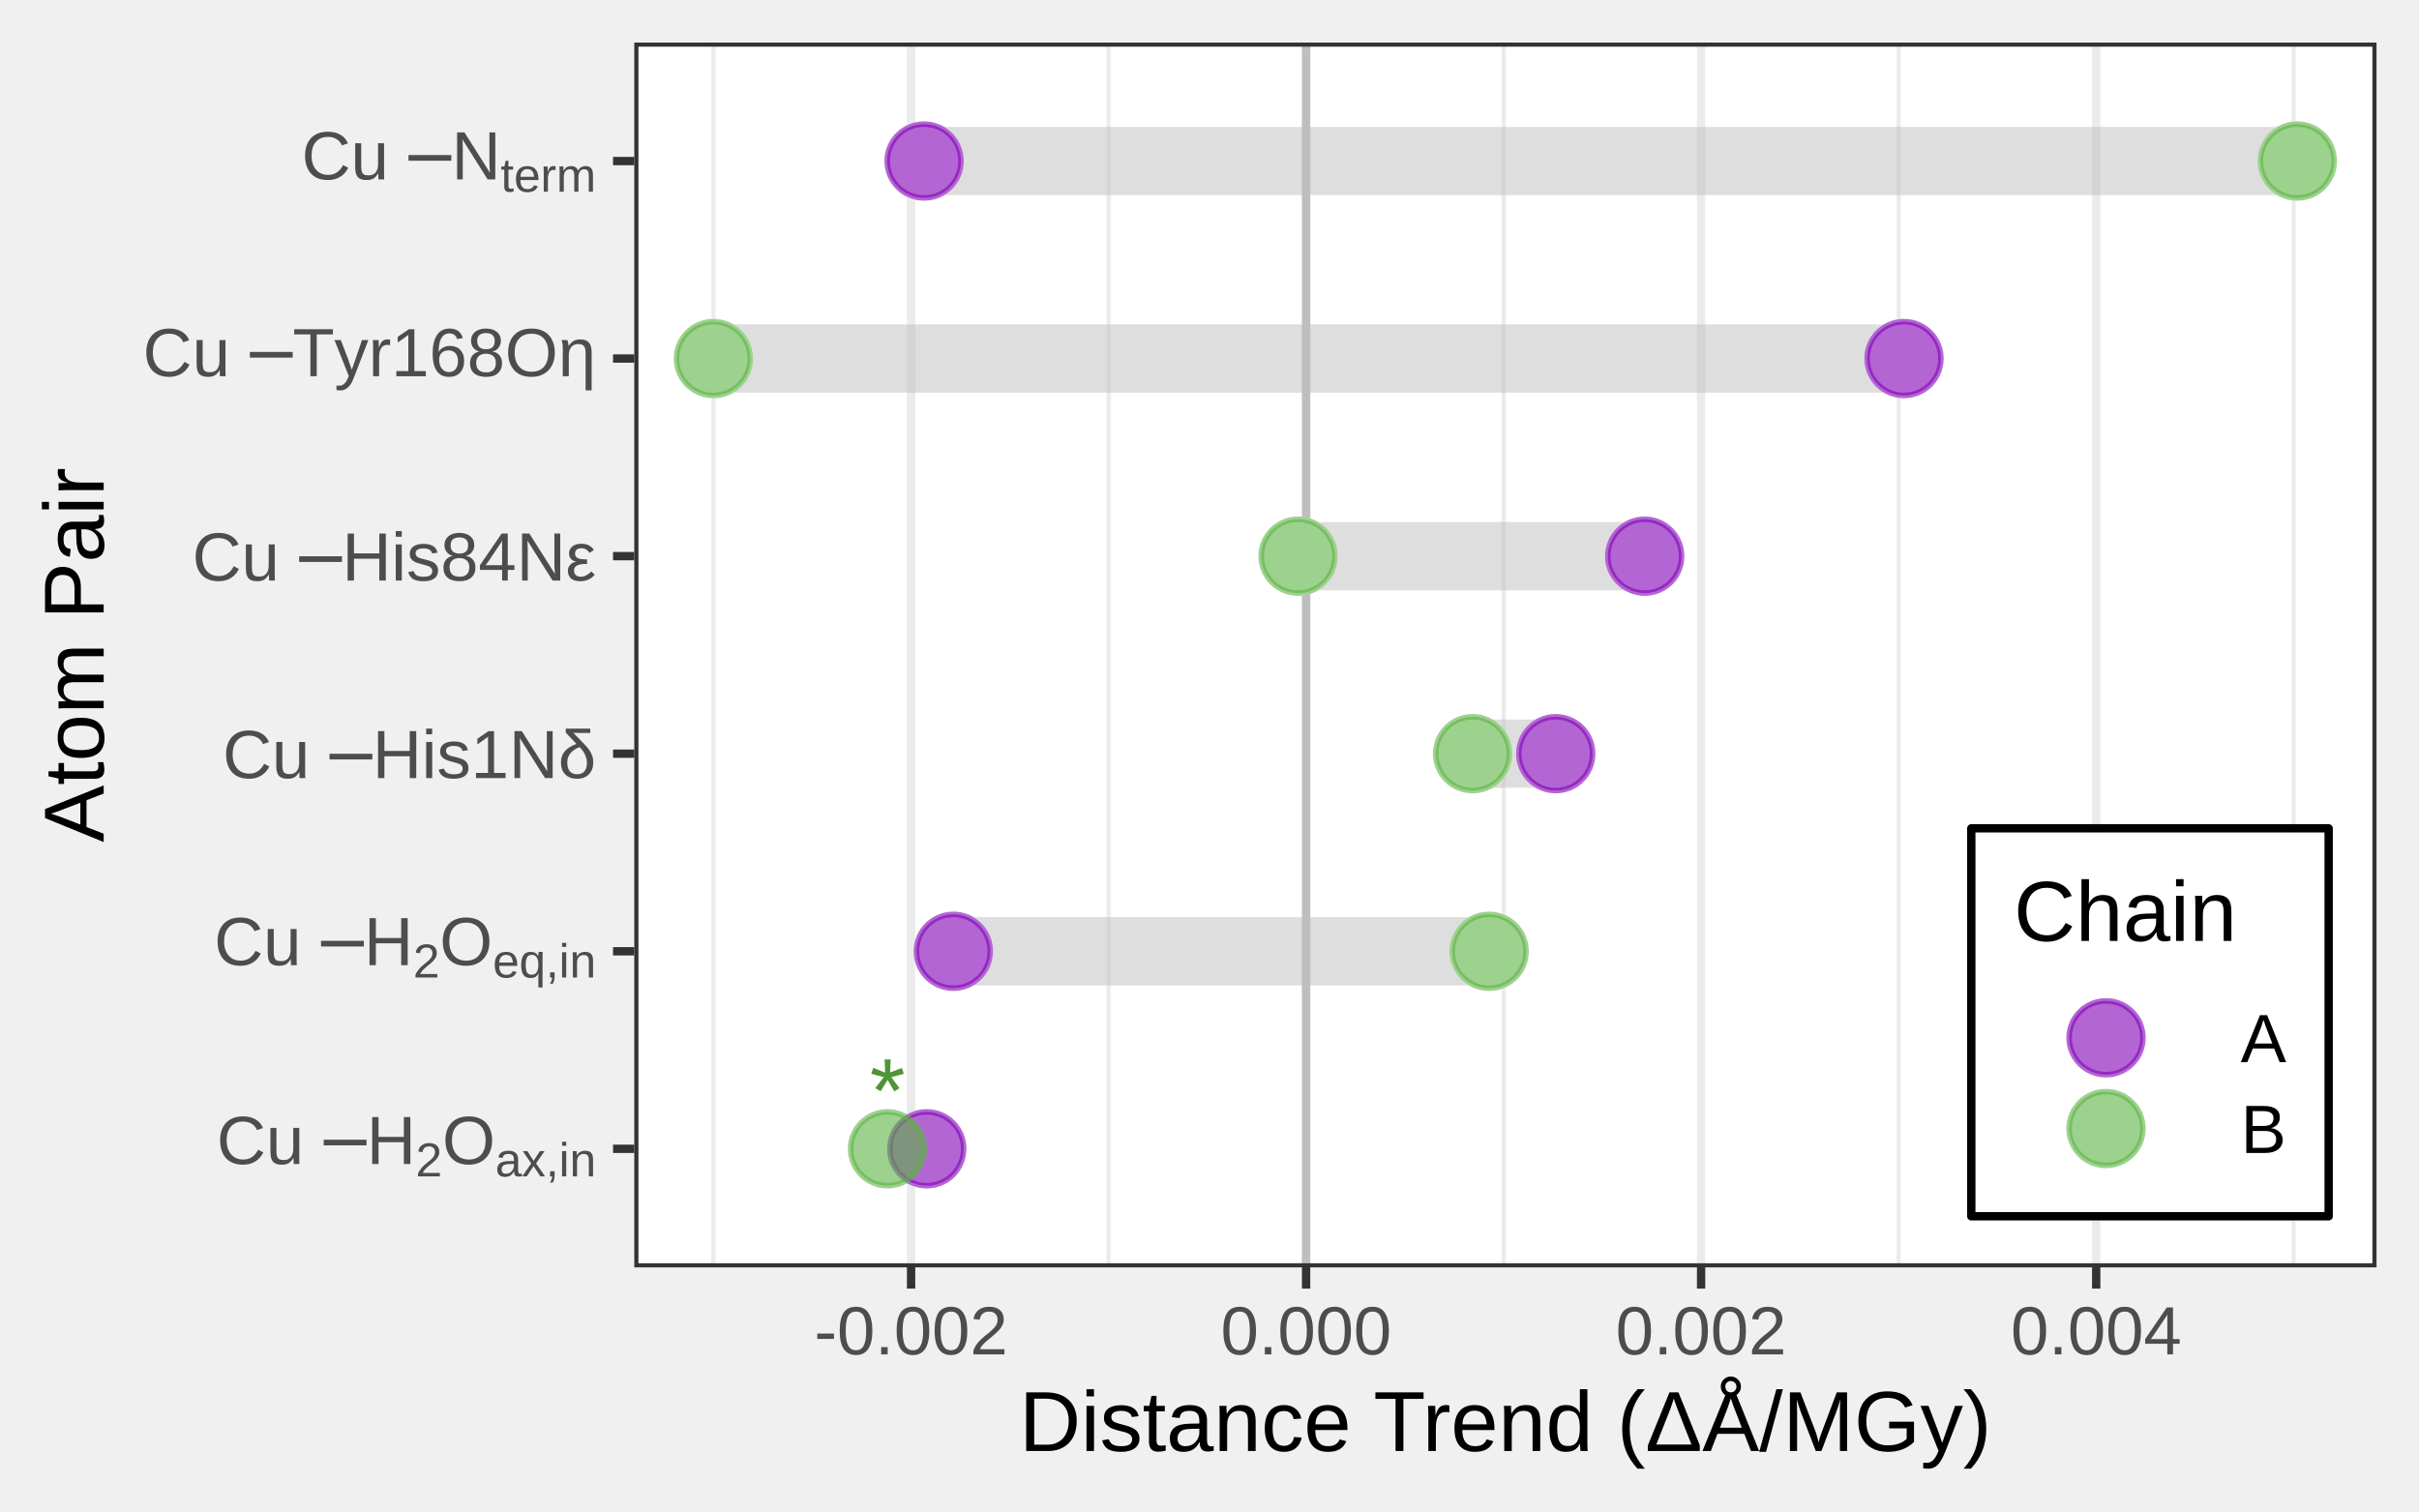
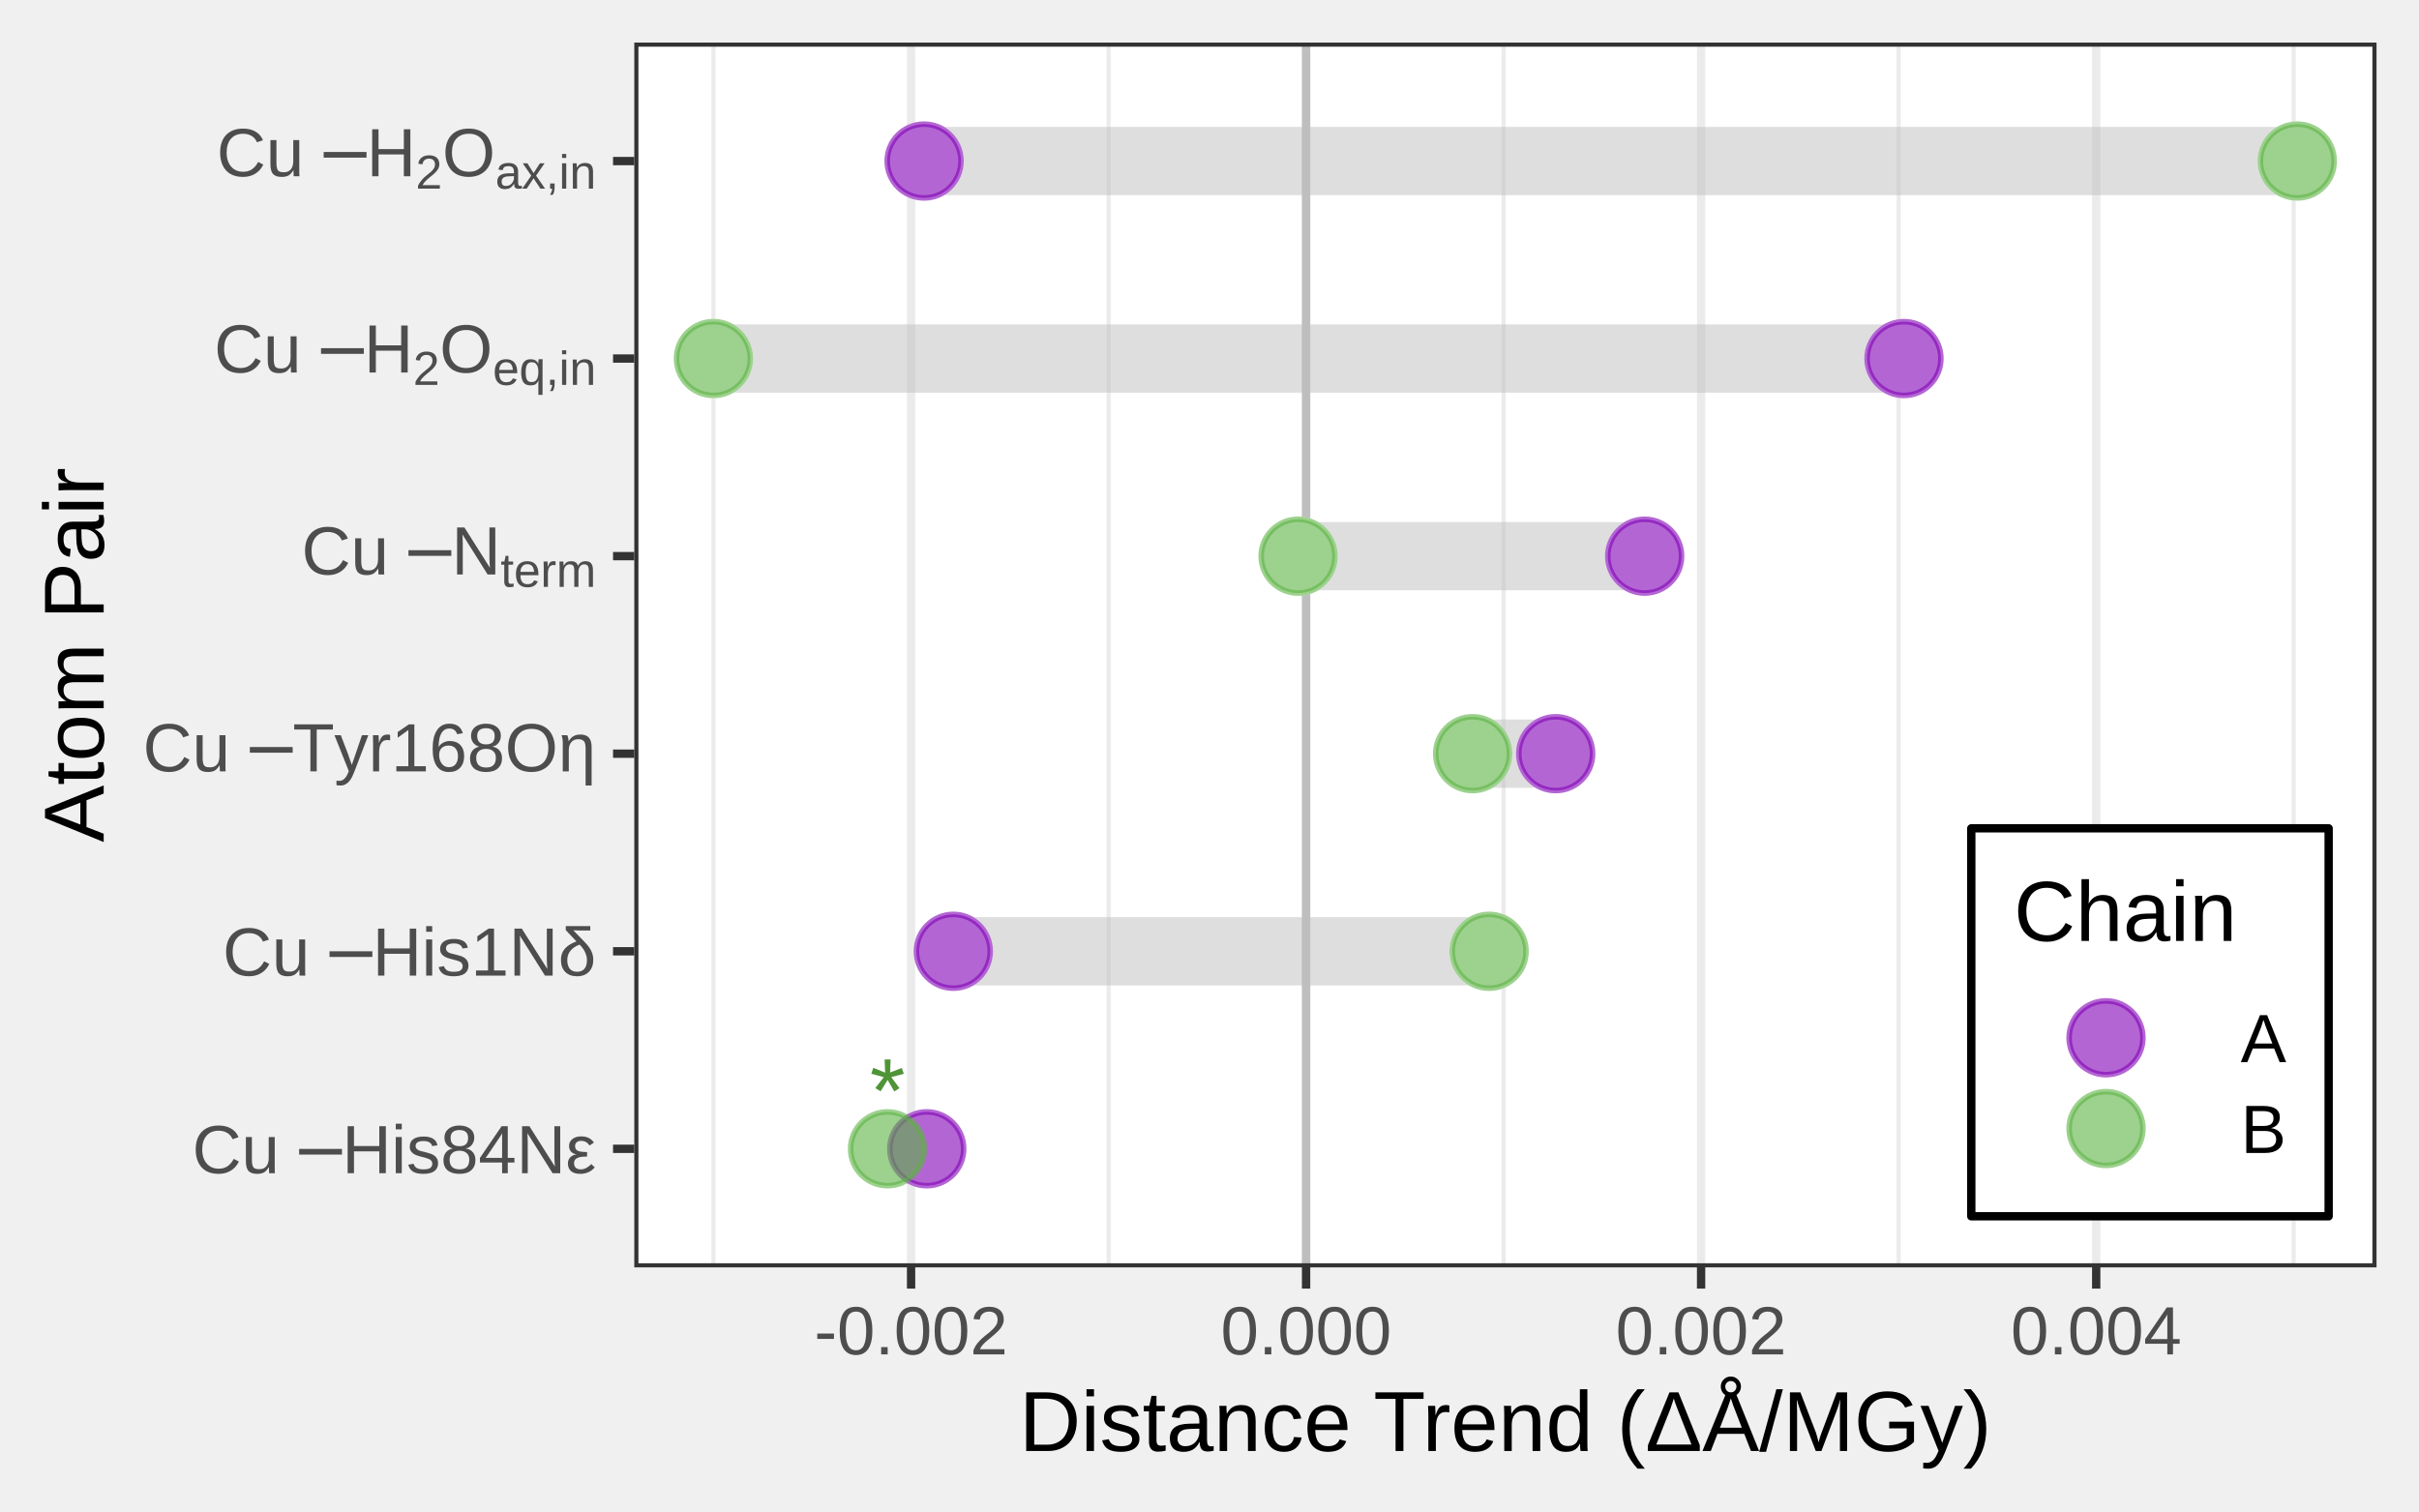
<svg xmlns="http://www.w3.org/2000/svg" width="226.77pt" height="141.73pt" viewBox="0 0 226.77 141.73">
  <g class="svglite">
    <defs>
      <style type="text/css">
    .svglite line, .svglite polyline, .svglite polygon, .svglite path, .svglite rect, .svglite circle {
      fill: none;
      stroke: #000000;
      stroke-linecap: round;
      stroke-linejoin: round;
      stroke-miterlimit: 10.00;
    }
    .svglite text {
      white-space: pre;
    }
    .svglite g.glyphgroup path {
      fill: inherit;
      stroke: none;
    }
  </style>
    </defs>
    <rect width="100%" height="100%" style="stroke: none; fill: none;" />
    <defs>
      <clipPath id="cpMC4wMHwyMjYuNzd8MC4wMHwxNDEuNzM=">
        <rect x="0.00" y="0.00" width="226.77" height="141.73" />
      </clipPath>
    </defs>
    <g clip-path="url(#cpMC4wMHwyMjYuNzd8MC4wMHwxNDEuNzM=)">
</g>
    <defs>
      <clipPath id="cpNTkuNDZ8MjIyLjc5fDMuOTl8MTE4Ljgz">
        <rect x="59.46" y="3.99" width="163.33" height="114.85" />
      </clipPath>
    </defs>
    <g clip-path="url(#cpNTkuNDZ8MjIyLjc5fDMuOTl8MTE4Ljgz)">
      <rect x="59.46" y="3.99" width="163.33" height="114.85" style="stroke-width: 0.78; stroke: none; fill: #FFFFFF;" />
      <polyline points="66.89,118.83 66.89,3.99 " style="stroke-width: 0.39; stroke: #EBEBEB; stroke-linecap: butt;" />
      <polyline points="103.93,118.83 103.93,3.99 " style="stroke-width: 0.39; stroke: #EBEBEB; stroke-linecap: butt;" />
      <polyline points="140.96,118.83 140.96,3.99 " style="stroke-width: 0.39; stroke: #EBEBEB; stroke-linecap: butt;" />
      <polyline points="177.99,118.83 177.99,3.99 " style="stroke-width: 0.39; stroke: #EBEBEB; stroke-linecap: butt;" />
      <polyline points="215.02,118.83 215.02,3.99 " style="stroke-width: 0.39; stroke: #EBEBEB; stroke-linecap: butt;" />
      <polyline points="85.41,118.83 85.41,3.99 " style="stroke-width: 0.78; stroke: #EBEBEB; stroke-linecap: butt;" />
      <polyline points="122.44,118.83 122.44,3.99 " style="stroke-width: 0.78; stroke: #EBEBEB; stroke-linecap: butt;" />
      <polyline points="159.47,118.83 159.47,3.99 " style="stroke-width: 0.78; stroke: #EBEBEB; stroke-linecap: butt;" />
      <polyline points="196.51,118.83 196.51,3.99 " style="stroke-width: 0.78; stroke: #EBEBEB; stroke-linecap: butt;" />
      <line x1="122.44" y1="118.83" x2="122.44" y2="3.99" style="stroke-width: 0.78; stroke: #BEBEBE; stroke-linecap: butt;" />
      <line x1="86.88" y1="107.72" x2="83.20" y2="107.72" style="stroke-width: 6.40; stroke: #BEBEBE; stroke-opacity: 0.50; stroke-linecap: butt;" />
      <line x1="89.37" y1="89.20" x2="139.60" y2="89.20" style="stroke-width: 6.40; stroke: #BEBEBE; stroke-opacity: 0.50; stroke-linecap: butt;" />
      <line x1="145.84" y1="70.67" x2="138.05" y2="70.67" style="stroke-width: 6.40; stroke: #BEBEBE; stroke-opacity: 0.50; stroke-linecap: butt;" />
      <line x1="154.18" y1="52.15" x2="121.69" y2="52.15" style="stroke-width: 6.40; stroke: #BEBEBE; stroke-opacity: 0.50; stroke-linecap: butt;" />
      <line x1="178.49" y1="33.62" x2="66.88" y2="33.62" style="stroke-width: 6.40; stroke: #BEBEBE; stroke-opacity: 0.50; stroke-linecap: butt;" />
      <line x1="86.63" y1="15.10" x2="215.36" y2="15.10" style="stroke-width: 6.40; stroke: #BEBEBE; stroke-opacity: 0.50; stroke-linecap: butt;" />
-       <circle cx="178.49" cy="33.62" r="3.46" style="stroke-width: 0.52; stroke: #FFFFFF; fill: #FFFFFF;" />
-       <circle cx="66.88" cy="33.62" r="3.46" style="stroke-width: 0.52; stroke: #FFFFFF; fill: #FFFFFF;" />
-       <circle cx="86.63" cy="15.10" r="3.46" style="stroke-width: 0.52; stroke: #FFFFFF; fill: #FFFFFF;" />
-       <circle cx="215.36" cy="15.10" r="3.46" style="stroke-width: 0.52; stroke: #FFFFFF; fill: #FFFFFF;" />
      <circle cx="145.84" cy="70.67" r="3.46" style="stroke-width: 0.52; stroke: #FFFFFF; fill: #FFFFFF;" />
      <circle cx="138.05" cy="70.67" r="3.46" style="stroke-width: 0.52; stroke: #FFFFFF; fill: #FFFFFF;" />
      <circle cx="154.18" cy="52.15" r="3.46" style="stroke-width: 0.52; stroke: #FFFFFF; fill: #FFFFFF;" />
      <circle cx="121.69" cy="52.15" r="3.46" style="stroke-width: 0.52; stroke: #FFFFFF; fill: #FFFFFF;" />
      <circle cx="89.37" cy="89.20" r="3.46" style="stroke-width: 0.52; stroke: #FFFFFF; fill: #FFFFFF;" />
      <circle cx="139.60" cy="89.20" r="3.46" style="stroke-width: 0.52; stroke: #FFFFFF; fill: #FFFFFF;" />
      <circle cx="86.88" cy="107.72" r="3.46" style="stroke-width: 0.52; stroke: #FFFFFF; fill: #FFFFFF;" />
      <circle cx="83.20" cy="107.72" r="3.46" style="stroke-width: 0.52; stroke: #FFFFFF; fill: #FFFFFF;" />
-       <circle cx="178.49" cy="33.62" r="3.46" style="stroke-width: 0.52; stroke: #8100B6; stroke-opacity: 0.60; fill: #8100B6; fill-opacity: 0.60;" />
-       <circle cx="66.88" cy="33.62" r="3.46" style="stroke-width: 0.52; stroke: #5CB344; stroke-opacity: 0.60; fill: #5CB344; fill-opacity: 0.60;" />
-       <circle cx="86.63" cy="15.10" r="3.46" style="stroke-width: 0.52; stroke: #8100B6; stroke-opacity: 0.60; fill: #8100B6; fill-opacity: 0.60;" />
-       <circle cx="215.36" cy="15.10" r="3.46" style="stroke-width: 0.52; stroke: #5CB344; stroke-opacity: 0.60; fill: #5CB344; fill-opacity: 0.60;" />
+       <circle cx="178.49" cy="33.62" r="3.46" style="stroke-width: 0.52; stroke: #FFFFFF; fill: #FFFFFF;" />
+       <circle cx="66.88" cy="33.62" r="3.46" style="stroke-width: 0.52; stroke: #FFFFFF; fill: #FFFFFF;" />
+       <circle cx="86.63" cy="15.10" r="3.46" style="stroke-width: 0.52; stroke: #FFFFFF; fill: #FFFFFF;" />
+       <circle cx="215.36" cy="15.10" r="3.46" style="stroke-width: 0.52; stroke: #FFFFFF; fill: #FFFFFF;" />
      <circle cx="145.84" cy="70.67" r="3.46" style="stroke-width: 0.52; stroke: #8100B6; stroke-opacity: 0.60; fill: #8100B6; fill-opacity: 0.60;" />
      <circle cx="138.05" cy="70.67" r="3.46" style="stroke-width: 0.52; stroke: #5CB344; stroke-opacity: 0.60; fill: #5CB344; fill-opacity: 0.60;" />
      <circle cx="154.18" cy="52.15" r="3.46" style="stroke-width: 0.52; stroke: #8100B6; stroke-opacity: 0.60; fill: #8100B6; fill-opacity: 0.60;" />
      <circle cx="121.69" cy="52.15" r="3.46" style="stroke-width: 0.52; stroke: #5CB344; stroke-opacity: 0.60; fill: #5CB344; fill-opacity: 0.60;" />
      <circle cx="89.37" cy="89.20" r="3.46" style="stroke-width: 0.52; stroke: #8100B6; stroke-opacity: 0.60; fill: #8100B6; fill-opacity: 0.60;" />
      <circle cx="139.60" cy="89.20" r="3.46" style="stroke-width: 0.52; stroke: #5CB344; stroke-opacity: 0.60; fill: #5CB344; fill-opacity: 0.60;" />
      <circle cx="86.88" cy="107.72" r="3.46" style="stroke-width: 0.52; stroke: #8100B6; stroke-opacity: 0.60; fill: #8100B6; fill-opacity: 0.60;" />
      <circle cx="83.20" cy="107.72" r="3.46" style="stroke-width: 0.52; stroke: #5CB344; stroke-opacity: 0.60; fill: #5CB344; fill-opacity: 0.60;" />
-       <text x="178.49" y="32.05" text-anchor="middle" style="font-size: 8.54px;fill: #8100B6; font-family: &quot;Arial&quot;;" textLength="2.38px" lengthAdjust="spacingAndGlyphs"> </text>
-       <text x="86.63" y="13.52" text-anchor="middle" style="font-size: 8.54px;fill: #8100B6; font-family: &quot;Arial&quot;;" textLength="2.38px" lengthAdjust="spacingAndGlyphs"> </text>
+       <circle cx="178.49" cy="33.62" r="3.46" style="stroke-width: 0.52; stroke: #8100B6; stroke-opacity: 0.60; fill: #8100B6; fill-opacity: 0.60;" />
+       <circle cx="66.88" cy="33.62" r="3.46" style="stroke-width: 0.52; stroke: #5CB344; stroke-opacity: 0.60; fill: #5CB344; fill-opacity: 0.60;" />
+       <circle cx="86.63" cy="15.10" r="3.46" style="stroke-width: 0.52; stroke: #8100B6; stroke-opacity: 0.60; fill: #8100B6; fill-opacity: 0.60;" />
+       <circle cx="215.36" cy="15.10" r="3.46" style="stroke-width: 0.52; stroke: #5CB344; stroke-opacity: 0.60; fill: #5CB344; fill-opacity: 0.60;" />
      <text x="145.84" y="69.10" text-anchor="middle" style="font-size: 8.54px;fill: #8100B6; font-family: &quot;Arial&quot;;" textLength="2.38px" lengthAdjust="spacingAndGlyphs"> </text>
      <text x="154.18" y="50.57" text-anchor="middle" style="font-size: 8.54px;fill: #8100B6; font-family: &quot;Arial&quot;;" textLength="2.38px" lengthAdjust="spacingAndGlyphs"> </text>
      <text x="89.37" y="87.62" text-anchor="middle" style="font-size: 8.54px;fill: #8100B6; font-family: &quot;Arial&quot;;" textLength="2.38px" lengthAdjust="spacingAndGlyphs"> </text>
      <text x="86.88" y="106.14" text-anchor="middle" style="font-size: 8.54px;fill: #8100B6; font-family: &quot;Arial&quot;;" textLength="2.38px" lengthAdjust="spacingAndGlyphs"> </text>
-       <text x="66.88" y="31.12" text-anchor="middle" style="font-size: 8.54px;fill: #4F9437; font-family: &quot;Arial&quot;;" textLength="2.38px" lengthAdjust="spacingAndGlyphs"> </text>
-       <text x="215.36" y="12.60" text-anchor="middle" style="font-size: 8.54px;fill: #4F9437; font-family: &quot;Arial&quot;;" textLength="2.38px" lengthAdjust="spacingAndGlyphs"> </text>
+       <text x="178.49" y="32.05" text-anchor="middle" style="font-size: 8.54px;fill: #8100B6; font-family: &quot;Arial&quot;;" textLength="2.38px" lengthAdjust="spacingAndGlyphs"> </text>
+       <text x="86.63" y="13.52" text-anchor="middle" style="font-size: 8.54px;fill: #8100B6; font-family: &quot;Arial&quot;;" textLength="2.38px" lengthAdjust="spacingAndGlyphs"> </text>
      <text x="138.05" y="68.17" text-anchor="middle" style="font-size: 8.54px;fill: #4F9437; font-family: &quot;Arial&quot;;" textLength="2.38px" lengthAdjust="spacingAndGlyphs"> </text>
      <text x="121.69" y="49.65" text-anchor="middle" style="font-size: 8.54px;fill: #4F9437; font-family: &quot;Arial&quot;;" textLength="2.38px" lengthAdjust="spacingAndGlyphs"> </text>
      <text x="139.60" y="86.69" text-anchor="middle" style="font-size: 8.54px;fill: #4F9437; font-family: &quot;Arial&quot;;" textLength="2.38px" lengthAdjust="spacingAndGlyphs"> </text>
      <text x="83.20" y="105.22" text-anchor="middle" style="font-size: 8.54px;fill: #4F9437; font-family: &quot;Arial&quot;;" textLength="3.31px" lengthAdjust="spacingAndGlyphs">*</text>
+       <text x="66.88" y="31.12" text-anchor="middle" style="font-size: 8.54px;fill: #4F9437; font-family: &quot;Arial&quot;;" textLength="2.38px" lengthAdjust="spacingAndGlyphs"> </text>
+       <text x="215.36" y="12.60" text-anchor="middle" style="font-size: 8.54px;fill: #4F9437; font-family: &quot;Arial&quot;;" textLength="2.38px" lengthAdjust="spacingAndGlyphs"> </text>
      <rect x="59.46" y="3.99" width="163.33" height="114.85" style="stroke-width: 0.78; stroke: #333333;" />
    </g>
    <g clip-path="url(#cpMC4wMHwyMjYuNzd8MC4wMHwxNDEuNzM=)">
-       <text x="20.31" y="109.15" style="font-size: 6.40px;fill: #4D4D4D; font-family: &quot;Arial&quot;;" textLength="4.61px" lengthAdjust="spacingAndGlyphs">C</text>
-       <text x="24.93" y="109.15" style="font-size: 6.40px;fill: #4D4D4D; font-family: &quot;Arial&quot;;" textLength="3.55px" lengthAdjust="spacingAndGlyphs">u</text>
-       <text x="29.67" y="109.15" style="font-size: 6.40px;fill: #4D4D4D; font-family: &quot;Symbol&quot;;" textLength="3.50px" lengthAdjust="spacingAndGlyphs">−</text>
-       <text x="34.36" y="109.15" style="font-size: 6.40px;fill: #4D4D4D; font-family: &quot;Arial&quot;;" textLength="4.61px" lengthAdjust="spacingAndGlyphs">H</text>
-       <text x="38.97" y="110.31" style="font-size: 4.48px;fill: #4D4D4D; font-family: &quot;Arial&quot;;" textLength="2.48px" lengthAdjust="spacingAndGlyphs">2</text>
-       <text x="41.46" y="109.15" style="font-size: 6.40px;fill: #4D4D4D; font-family: &quot;Arial&quot;;" textLength="4.97px" lengthAdjust="spacingAndGlyphs">O</text>
-       <text x="46.43" y="110.31" style="font-size: 4.48px;fill: #4D4D4D; font-family: &quot;Arial&quot;;" textLength="2.48px" lengthAdjust="spacingAndGlyphs">a</text>
-       <text x="48.91" y="110.31" style="font-size: 4.48px;fill: #4D4D4D; font-family: &quot;Arial&quot;;" textLength="2.23px" lengthAdjust="spacingAndGlyphs">x</text>
-       <text x="51.15" y="110.31" style="font-size: 4.48px;fill: #4D4D4D; font-family: &quot;Arial&quot;;" textLength="4.72px" lengthAdjust="spacingAndGlyphs">,in</text>
-       <text x="20.07" y="90.50" style="font-size: 6.40px;fill: #4D4D4D; font-family: &quot;Arial&quot;;" textLength="4.61px" lengthAdjust="spacingAndGlyphs">C</text>
-       <text x="24.68" y="90.50" style="font-size: 6.40px;fill: #4D4D4D; font-family: &quot;Arial&quot;;" textLength="3.55px" lengthAdjust="spacingAndGlyphs">u</text>
-       <text x="29.42" y="90.50" style="font-size: 6.40px;fill: #4D4D4D; font-family: &quot;Symbol&quot;;" textLength="3.50px" lengthAdjust="spacingAndGlyphs">−</text>
-       <text x="34.11" y="90.50" style="font-size: 6.40px;fill: #4D4D4D; font-family: &quot;Arial&quot;;" textLength="4.61px" lengthAdjust="spacingAndGlyphs">H</text>
-       <text x="38.73" y="91.66" style="font-size: 4.48px;fill: #4D4D4D; font-family: &quot;Arial&quot;;" textLength="2.48px" lengthAdjust="spacingAndGlyphs">2</text>
-       <text x="41.21" y="90.50" style="font-size: 6.40px;fill: #4D4D4D; font-family: &quot;Arial&quot;;" textLength="4.97px" lengthAdjust="spacingAndGlyphs">O</text>
-       <text x="46.19" y="91.66" style="font-size: 4.48px;fill: #4D4D4D; font-family: &quot;Arial&quot;;" textLength="2.48px" lengthAdjust="spacingAndGlyphs">e</text>
-       <text x="48.67" y="91.66" style="font-size: 4.48px;fill: #4D4D4D; font-family: &quot;Arial&quot;;" textLength="2.48px" lengthAdjust="spacingAndGlyphs">q</text>
-       <text x="51.15" y="91.66" style="font-size: 4.48px;fill: #4D4D4D; font-family: &quot;Arial&quot;;" textLength="4.72px" lengthAdjust="spacingAndGlyphs">,in</text>
-       <text x="20.87" y="72.96" style="font-size: 6.40px;fill: #4D4D4D; font-family: &quot;Arial&quot;;" textLength="4.61px" lengthAdjust="spacingAndGlyphs">C</text>
-       <text x="25.48" y="72.96" style="font-size: 6.40px;fill: #4D4D4D; font-family: &quot;Arial&quot;;" textLength="3.55px" lengthAdjust="spacingAndGlyphs">u</text>
-       <text x="30.22" y="72.96" style="font-size: 6.40px;fill: #4D4D4D; font-family: &quot;Symbol&quot;;" textLength="3.50px" lengthAdjust="spacingAndGlyphs">−</text>
-       <text x="34.91" y="72.96" style="font-size: 6.40px;fill: #4D4D4D; font-family: &quot;Arial&quot;;" textLength="4.61px" lengthAdjust="spacingAndGlyphs">H</text>
-       <text x="39.53" y="72.96" style="font-size: 6.40px;fill: #4D4D4D; font-family: &quot;Arial&quot;;" textLength="1.42px" lengthAdjust="spacingAndGlyphs">i</text>
-       <text x="40.95" y="72.96" style="font-size: 6.40px;fill: #4D4D4D; font-family: &quot;Arial&quot;;" textLength="3.20px" lengthAdjust="spacingAndGlyphs">s</text>
-       <text x="44.14" y="72.96" style="font-size: 6.40px;fill: #4D4D4D; font-family: &quot;Arial&quot;;" textLength="3.55px" lengthAdjust="spacingAndGlyphs">1</text>
-       <text x="47.70" y="72.96" style="font-size: 6.40px;fill: #4D4D4D; font-family: &quot;Arial&quot;;" textLength="4.61px" lengthAdjust="spacingAndGlyphs">N</text>
-       <text x="52.32" y="72.96" style="font-size: 6.40px;fill: #4D4D4D; font-family: &quot;Arial&quot;;" textLength="3.56px" lengthAdjust="spacingAndGlyphs">δ</text>
-       <text x="18.02" y="54.44" style="font-size: 6.40px;fill: #4D4D4D; font-family: &quot;Arial&quot;;" textLength="4.61px" lengthAdjust="spacingAndGlyphs">C</text>
-       <text x="22.63" y="54.44" style="font-size: 6.40px;fill: #4D4D4D; font-family: &quot;Arial&quot;;" textLength="3.55px" lengthAdjust="spacingAndGlyphs">u</text>
-       <text x="27.37" y="54.44" style="font-size: 6.40px;fill: #4D4D4D; font-family: &quot;Symbol&quot;;" textLength="3.50px" lengthAdjust="spacingAndGlyphs">−</text>
-       <text x="32.06" y="54.44" style="font-size: 6.40px;fill: #4D4D4D; font-family: &quot;Arial&quot;;" textLength="4.61px" lengthAdjust="spacingAndGlyphs">H</text>
-       <text x="36.68" y="54.44" style="font-size: 6.40px;fill: #4D4D4D; font-family: &quot;Arial&quot;;" textLength="1.42px" lengthAdjust="spacingAndGlyphs">i</text>
-       <text x="38.10" y="54.44" style="font-size: 6.40px;fill: #4D4D4D; font-family: &quot;Arial&quot;;" textLength="3.20px" lengthAdjust="spacingAndGlyphs">s</text>
-       <text x="41.29" y="54.44" style="font-size: 6.40px;fill: #4D4D4D; font-family: &quot;Arial&quot;;" textLength="3.55px" lengthAdjust="spacingAndGlyphs">8</text>
-       <text x="44.85" y="54.44" style="font-size: 6.40px;fill: #4D4D4D; font-family: &quot;Arial&quot;;" textLength="3.55px" lengthAdjust="spacingAndGlyphs">4</text>
-       <text x="48.41" y="54.44" style="font-size: 6.40px;fill: #4D4D4D; font-family: &quot;Arial&quot;;" textLength="4.61px" lengthAdjust="spacingAndGlyphs">N</text>
-       <text x="53.02" y="54.44" style="font-size: 6.40px;fill: #4D4D4D; font-family: &quot;Arial&quot;;" textLength="2.84px" lengthAdjust="spacingAndGlyphs">ε</text>
-       <text x="13.39" y="35.28" style="font-size: 6.40px;fill: #4D4D4D; font-family: &quot;Arial&quot;;" textLength="4.61px" lengthAdjust="spacingAndGlyphs">C</text>
-       <text x="18.01" y="35.28" style="font-size: 6.40px;fill: #4D4D4D; font-family: &quot;Arial&quot;;" textLength="3.55px" lengthAdjust="spacingAndGlyphs">u</text>
-       <text x="22.75" y="35.28" style="font-size: 6.40px;fill: #4D4D4D; font-family: &quot;Symbol&quot;;" textLength="3.50px" lengthAdjust="spacingAndGlyphs">−</text>
-       <text x="27.44" y="35.28" style="font-size: 6.40px;fill: #4D4D4D; font-family: &quot;Arial&quot;;" textLength="3.91px" lengthAdjust="spacingAndGlyphs">T</text>
-       <text x="31.34" y="35.28" style="font-size: 6.40px;fill: #4D4D4D; font-family: &quot;Arial&quot;;" textLength="3.20px" lengthAdjust="spacingAndGlyphs">y</text>
-       <text x="34.54" y="35.28" style="font-size: 6.40px;fill: #4D4D4D; font-family: &quot;Arial&quot;;" textLength="2.12px" lengthAdjust="spacingAndGlyphs">r</text>
-       <text x="36.67" y="35.28" style="font-size: 6.40px;fill: #4D4D4D; font-family: &quot;Arial&quot;;" textLength="3.55px" lengthAdjust="spacingAndGlyphs">1</text>
-       <text x="40.23" y="35.28" style="font-size: 6.40px;fill: #4D4D4D; font-family: &quot;Arial&quot;;" textLength="3.55px" lengthAdjust="spacingAndGlyphs">6</text>
-       <text x="43.78" y="35.28" style="font-size: 6.40px;fill: #4D4D4D; font-family: &quot;Arial&quot;;" textLength="3.55px" lengthAdjust="spacingAndGlyphs">8</text>
-       <text x="47.34" y="35.28" style="font-size: 6.40px;fill: #4D4D4D; font-family: &quot;Arial&quot;;" textLength="4.97px" lengthAdjust="spacingAndGlyphs">O</text>
-       <text x="52.32" y="35.28" style="font-size: 6.40px;fill: #4D4D4D; font-family: &quot;Arial&quot;;" textLength="3.55px" lengthAdjust="spacingAndGlyphs">η</text>
-       <text x="28.27" y="16.82" style="font-size: 6.40px;fill: #4D4D4D; font-family: &quot;Arial&quot;;" textLength="4.61px" lengthAdjust="spacingAndGlyphs">C</text>
-       <text x="32.88" y="16.82" style="font-size: 6.40px;fill: #4D4D4D; font-family: &quot;Arial&quot;;" textLength="3.55px" lengthAdjust="spacingAndGlyphs">u</text>
-       <text x="37.62" y="16.82" style="font-size: 6.40px;fill: #4D4D4D; font-family: &quot;Symbol&quot;;" textLength="3.50px" lengthAdjust="spacingAndGlyphs">−</text>
-       <text x="42.32" y="16.82" style="font-size: 6.40px;fill: #4D4D4D; font-family: &quot;Arial&quot;;" textLength="4.61px" lengthAdjust="spacingAndGlyphs">N</text>
-       <text x="46.93" y="17.98" style="font-size: 4.48px;fill: #4D4D4D; font-family: &quot;Arial&quot;;" textLength="1.23px" lengthAdjust="spacingAndGlyphs">t</text>
-       <text x="48.18" y="17.98" style="font-size: 4.48px;fill: #4D4D4D; font-family: &quot;Arial&quot;;" textLength="2.48px" lengthAdjust="spacingAndGlyphs">e</text>
-       <text x="50.66" y="17.98" style="font-size: 4.48px;fill: #4D4D4D; font-family: &quot;Arial&quot;;" textLength="1.48px" lengthAdjust="spacingAndGlyphs">r</text>
-       <text x="52.15" y="17.98" style="font-size: 4.48px;fill: #4D4D4D; font-family: &quot;Arial&quot;;" textLength="3.72px" lengthAdjust="spacingAndGlyphs">m</text>
+       <text x="18.02" y="110.01" style="font-size: 6.40px;fill: #4D4D4D; font-family: &quot;Arial&quot;;" textLength="4.61px" lengthAdjust="spacingAndGlyphs">C</text>
+       <text x="22.63" y="110.01" style="font-size: 6.40px;fill: #4D4D4D; font-family: &quot;Arial&quot;;" textLength="3.55px" lengthAdjust="spacingAndGlyphs">u</text>
+       <text x="27.37" y="110.01" style="font-size: 6.40px;fill: #4D4D4D; font-family: &quot;Symbol&quot;;" textLength="3.50px" lengthAdjust="spacingAndGlyphs">−</text>
+       <text x="32.06" y="110.01" style="font-size: 6.40px;fill: #4D4D4D; font-family: &quot;Arial&quot;;" textLength="4.61px" lengthAdjust="spacingAndGlyphs">H</text>
+       <text x="36.68" y="110.01" style="font-size: 6.40px;fill: #4D4D4D; font-family: &quot;Arial&quot;;" textLength="1.42px" lengthAdjust="spacingAndGlyphs">i</text>
+       <text x="38.10" y="110.01" style="font-size: 6.40px;fill: #4D4D4D; font-family: &quot;Arial&quot;;" textLength="3.20px" lengthAdjust="spacingAndGlyphs">s</text>
+       <text x="41.29" y="110.01" style="font-size: 6.40px;fill: #4D4D4D; font-family: &quot;Arial&quot;;" textLength="3.55px" lengthAdjust="spacingAndGlyphs">8</text>
+       <text x="44.85" y="110.01" style="font-size: 6.40px;fill: #4D4D4D; font-family: &quot;Arial&quot;;" textLength="3.55px" lengthAdjust="spacingAndGlyphs">4</text>
+       <text x="48.41" y="110.01" style="font-size: 6.40px;fill: #4D4D4D; font-family: &quot;Arial&quot;;" textLength="4.61px" lengthAdjust="spacingAndGlyphs">N</text>
+       <text x="53.02" y="110.01" style="font-size: 6.40px;fill: #4D4D4D; font-family: &quot;Arial&quot;;" textLength="2.84px" lengthAdjust="spacingAndGlyphs">ε</text>
+       <text x="20.87" y="91.48" style="font-size: 6.40px;fill: #4D4D4D; font-family: &quot;Arial&quot;;" textLength="4.61px" lengthAdjust="spacingAndGlyphs">C</text>
+       <text x="25.48" y="91.48" style="font-size: 6.40px;fill: #4D4D4D; font-family: &quot;Arial&quot;;" textLength="3.55px" lengthAdjust="spacingAndGlyphs">u</text>
+       <text x="30.22" y="91.48" style="font-size: 6.40px;fill: #4D4D4D; font-family: &quot;Symbol&quot;;" textLength="3.50px" lengthAdjust="spacingAndGlyphs">−</text>
+       <text x="34.91" y="91.48" style="font-size: 6.40px;fill: #4D4D4D; font-family: &quot;Arial&quot;;" textLength="4.61px" lengthAdjust="spacingAndGlyphs">H</text>
+       <text x="39.53" y="91.48" style="font-size: 6.40px;fill: #4D4D4D; font-family: &quot;Arial&quot;;" textLength="1.42px" lengthAdjust="spacingAndGlyphs">i</text>
+       <text x="40.95" y="91.48" style="font-size: 6.40px;fill: #4D4D4D; font-family: &quot;Arial&quot;;" textLength="3.20px" lengthAdjust="spacingAndGlyphs">s</text>
+       <text x="44.14" y="91.48" style="font-size: 6.40px;fill: #4D4D4D; font-family: &quot;Arial&quot;;" textLength="3.55px" lengthAdjust="spacingAndGlyphs">1</text>
+       <text x="47.70" y="91.48" style="font-size: 6.40px;fill: #4D4D4D; font-family: &quot;Arial&quot;;" textLength="4.61px" lengthAdjust="spacingAndGlyphs">N</text>
+       <text x="52.32" y="91.48" style="font-size: 6.40px;fill: #4D4D4D; font-family: &quot;Arial&quot;;" textLength="3.56px" lengthAdjust="spacingAndGlyphs">δ</text>
+       <text x="13.39" y="72.33" style="font-size: 6.40px;fill: #4D4D4D; font-family: &quot;Arial&quot;;" textLength="4.61px" lengthAdjust="spacingAndGlyphs">C</text>
+       <text x="18.01" y="72.33" style="font-size: 6.40px;fill: #4D4D4D; font-family: &quot;Arial&quot;;" textLength="3.55px" lengthAdjust="spacingAndGlyphs">u</text>
+       <text x="22.75" y="72.33" style="font-size: 6.40px;fill: #4D4D4D; font-family: &quot;Symbol&quot;;" textLength="3.50px" lengthAdjust="spacingAndGlyphs">−</text>
+       <text x="27.44" y="72.33" style="font-size: 6.40px;fill: #4D4D4D; font-family: &quot;Arial&quot;;" textLength="3.91px" lengthAdjust="spacingAndGlyphs">T</text>
+       <text x="31.34" y="72.33" style="font-size: 6.40px;fill: #4D4D4D; font-family: &quot;Arial&quot;;" textLength="3.20px" lengthAdjust="spacingAndGlyphs">y</text>
+       <text x="34.54" y="72.33" style="font-size: 6.40px;fill: #4D4D4D; font-family: &quot;Arial&quot;;" textLength="2.12px" lengthAdjust="spacingAndGlyphs">r</text>
+       <text x="36.67" y="72.33" style="font-size: 6.40px;fill: #4D4D4D; font-family: &quot;Arial&quot;;" textLength="3.55px" lengthAdjust="spacingAndGlyphs">1</text>
+       <text x="40.23" y="72.33" style="font-size: 6.40px;fill: #4D4D4D; font-family: &quot;Arial&quot;;" textLength="3.55px" lengthAdjust="spacingAndGlyphs">6</text>
+       <text x="43.78" y="72.33" style="font-size: 6.40px;fill: #4D4D4D; font-family: &quot;Arial&quot;;" textLength="3.55px" lengthAdjust="spacingAndGlyphs">8</text>
+       <text x="47.34" y="72.33" style="font-size: 6.40px;fill: #4D4D4D; font-family: &quot;Arial&quot;;" textLength="4.97px" lengthAdjust="spacingAndGlyphs">O</text>
+       <text x="52.32" y="72.33" style="font-size: 6.40px;fill: #4D4D4D; font-family: &quot;Arial&quot;;" textLength="3.55px" lengthAdjust="spacingAndGlyphs">η</text>
+       <text x="28.27" y="53.87" style="font-size: 6.40px;fill: #4D4D4D; font-family: &quot;Arial&quot;;" textLength="4.61px" lengthAdjust="spacingAndGlyphs">C</text>
+       <text x="32.88" y="53.87" style="font-size: 6.40px;fill: #4D4D4D; font-family: &quot;Arial&quot;;" textLength="3.55px" lengthAdjust="spacingAndGlyphs">u</text>
+       <text x="37.62" y="53.87" style="font-size: 6.40px;fill: #4D4D4D; font-family: &quot;Symbol&quot;;" textLength="3.50px" lengthAdjust="spacingAndGlyphs">−</text>
+       <text x="42.32" y="53.87" style="font-size: 6.40px;fill: #4D4D4D; font-family: &quot;Arial&quot;;" textLength="4.61px" lengthAdjust="spacingAndGlyphs">N</text>
+       <text x="46.93" y="55.03" style="font-size: 4.48px;fill: #4D4D4D; font-family: &quot;Arial&quot;;" textLength="1.23px" lengthAdjust="spacingAndGlyphs">t</text>
+       <text x="48.18" y="55.03" style="font-size: 4.48px;fill: #4D4D4D; font-family: &quot;Arial&quot;;" textLength="2.48px" lengthAdjust="spacingAndGlyphs">e</text>
+       <text x="50.66" y="55.03" style="font-size: 4.48px;fill: #4D4D4D; font-family: &quot;Arial&quot;;" textLength="1.48px" lengthAdjust="spacingAndGlyphs">r</text>
+       <text x="52.15" y="55.03" style="font-size: 4.48px;fill: #4D4D4D; font-family: &quot;Arial&quot;;" textLength="3.72px" lengthAdjust="spacingAndGlyphs">m</text>
+       <text x="20.07" y="34.93" style="font-size: 6.40px;fill: #4D4D4D; font-family: &quot;Arial&quot;;" textLength="4.61px" lengthAdjust="spacingAndGlyphs">C</text>
+       <text x="24.68" y="34.93" style="font-size: 6.40px;fill: #4D4D4D; font-family: &quot;Arial&quot;;" textLength="3.55px" lengthAdjust="spacingAndGlyphs">u</text>
+       <text x="29.42" y="34.93" style="font-size: 6.40px;fill: #4D4D4D; font-family: &quot;Symbol&quot;;" textLength="3.50px" lengthAdjust="spacingAndGlyphs">−</text>
+       <text x="34.11" y="34.93" style="font-size: 6.40px;fill: #4D4D4D; font-family: &quot;Arial&quot;;" textLength="4.61px" lengthAdjust="spacingAndGlyphs">H</text>
+       <text x="38.73" y="36.09" style="font-size: 4.48px;fill: #4D4D4D; font-family: &quot;Arial&quot;;" textLength="2.48px" lengthAdjust="spacingAndGlyphs">2</text>
+       <text x="41.21" y="34.93" style="font-size: 6.40px;fill: #4D4D4D; font-family: &quot;Arial&quot;;" textLength="4.97px" lengthAdjust="spacingAndGlyphs">O</text>
+       <text x="46.19" y="36.09" style="font-size: 4.48px;fill: #4D4D4D; font-family: &quot;Arial&quot;;" textLength="2.48px" lengthAdjust="spacingAndGlyphs">e</text>
+       <text x="48.67" y="36.09" style="font-size: 4.48px;fill: #4D4D4D; font-family: &quot;Arial&quot;;" textLength="2.48px" lengthAdjust="spacingAndGlyphs">q</text>
+       <text x="51.15" y="36.09" style="font-size: 4.48px;fill: #4D4D4D; font-family: &quot;Arial&quot;;" textLength="4.72px" lengthAdjust="spacingAndGlyphs">,in</text>
+       <text x="20.31" y="16.53" style="font-size: 6.40px;fill: #4D4D4D; font-family: &quot;Arial&quot;;" textLength="4.61px" lengthAdjust="spacingAndGlyphs">C</text>
+       <text x="24.93" y="16.53" style="font-size: 6.40px;fill: #4D4D4D; font-family: &quot;Arial&quot;;" textLength="3.55px" lengthAdjust="spacingAndGlyphs">u</text>
+       <text x="29.67" y="16.53" style="font-size: 6.40px;fill: #4D4D4D; font-family: &quot;Symbol&quot;;" textLength="3.50px" lengthAdjust="spacingAndGlyphs">−</text>
+       <text x="34.36" y="16.53" style="font-size: 6.40px;fill: #4D4D4D; font-family: &quot;Arial&quot;;" textLength="4.61px" lengthAdjust="spacingAndGlyphs">H</text>
+       <text x="38.97" y="17.69" style="font-size: 4.48px;fill: #4D4D4D; font-family: &quot;Arial&quot;;" textLength="2.48px" lengthAdjust="spacingAndGlyphs">2</text>
+       <text x="41.46" y="16.53" style="font-size: 6.40px;fill: #4D4D4D; font-family: &quot;Arial&quot;;" textLength="4.97px" lengthAdjust="spacingAndGlyphs">O</text>
+       <text x="46.43" y="17.69" style="font-size: 4.48px;fill: #4D4D4D; font-family: &quot;Arial&quot;;" textLength="2.48px" lengthAdjust="spacingAndGlyphs">a</text>
+       <text x="48.91" y="17.69" style="font-size: 4.48px;fill: #4D4D4D; font-family: &quot;Arial&quot;;" textLength="2.23px" lengthAdjust="spacingAndGlyphs">x</text>
+       <text x="51.15" y="17.69" style="font-size: 4.48px;fill: #4D4D4D; font-family: &quot;Arial&quot;;" textLength="4.72px" lengthAdjust="spacingAndGlyphs">,in</text>
      <polyline points="57.47,107.72 59.46,107.72 " style="stroke-width: 0.78; stroke: #333333; stroke-linecap: butt;" />
      <polyline points="57.47,89.20 59.46,89.20 " style="stroke-width: 0.78; stroke: #333333; stroke-linecap: butt;" />
      <polyline points="57.47,70.67 59.46,70.67 " style="stroke-width: 0.78; stroke: #333333; stroke-linecap: butt;" />
      <polyline points="57.47,52.15 59.46,52.15 " style="stroke-width: 0.78; stroke: #333333; stroke-linecap: butt;" />
      <polyline points="57.47,33.62 59.46,33.62 " style="stroke-width: 0.78; stroke: #333333; stroke-linecap: butt;" />
      <polyline points="57.47,15.10 59.46,15.10 " style="stroke-width: 0.78; stroke: #333333; stroke-linecap: butt;" />
      <polyline points="85.41,120.83 85.41,118.83 " style="stroke-width: 0.78; stroke: #333333; stroke-linecap: butt;" />
      <polyline points="122.44,120.83 122.44,118.83 " style="stroke-width: 0.78; stroke: #333333; stroke-linecap: butt;" />
      <polyline points="159.47,120.83 159.47,118.83 " style="stroke-width: 0.78; stroke: #333333; stroke-linecap: butt;" />
      <polyline points="196.51,120.83 196.51,118.83 " style="stroke-width: 0.78; stroke: #333333; stroke-linecap: butt;" />
      <text x="85.41" y="127.00" text-anchor="middle" style="font-size: 6.40px;fill: #4D4D4D; font-family: &quot;Arial&quot;;" textLength="18.09px" lengthAdjust="spacingAndGlyphs">-0.002</text>
      <text x="122.44" y="127.00" text-anchor="middle" style="font-size: 6.40px;fill: #4D4D4D; font-family: &quot;Arial&quot;;" textLength="15.97px" lengthAdjust="spacingAndGlyphs">0.000</text>
      <text x="159.47" y="127.00" text-anchor="middle" style="font-size: 6.40px;fill: #4D4D4D; font-family: &quot;Arial&quot;;" textLength="15.97px" lengthAdjust="spacingAndGlyphs">0.002</text>
      <text x="196.51" y="127.00" text-anchor="middle" style="font-size: 6.40px;fill: #4D4D4D; font-family: &quot;Arial&quot;;" textLength="15.97px" lengthAdjust="spacingAndGlyphs">0.004</text>
      <text x="141.12" y="136.06" text-anchor="middle" style="font-size: 8.00px; font-family: &quot;Arial&quot;;" textLength="91.20px" lengthAdjust="spacingAndGlyphs">Distance Trend (ΔÅ/MGy)</text>
      <text transform="translate(9.72,61.41) rotate(-90)" text-anchor="middle" style="font-size: 8.00px; font-family: &quot;Arial&quot;;" textLength="35.16px" lengthAdjust="spacingAndGlyphs">Atom Pair</text>
      <rect x="184.80" y="77.67" width="33.50" height="36.38" style="stroke-width: 0.78; fill: #FFFFFF;" />
      <text x="188.79" y="88.23" style="font-size: 8.00px; font-family: &quot;Arial&quot;;" textLength="20.92px" lengthAdjust="spacingAndGlyphs">Chain</text>
      <rect x="188.79" y="93.06" width="17.28" height="8.50" style="stroke-width: 0.78; stroke: none; fill: #FFFFFF;" />
      <circle cx="197.43" cy="97.31" r="3.46" style="stroke-width: 0.52; stroke: #8100B6; stroke-opacity: 0.60; fill: #8100B6; fill-opacity: 0.60;" />
      <rect x="188.79" y="101.56" width="17.28" height="8.50" style="stroke-width: 0.78; stroke: none; fill: #FFFFFF;" />
      <circle cx="197.43" cy="105.82" r="3.46" style="stroke-width: 0.52; stroke: #5CB344; stroke-opacity: 0.60; fill: #5CB344; fill-opacity: 0.60;" />
      <text x="210.05" y="99.60" style="font-size: 6.40px; font-family: &quot;Arial&quot;;" textLength="4.27px" lengthAdjust="spacingAndGlyphs">A</text>
      <text x="210.05" y="108.11" style="font-size: 6.40px; font-family: &quot;Arial&quot;;" textLength="4.27px" lengthAdjust="spacingAndGlyphs">B</text>
    </g>
  </g>
</svg>
